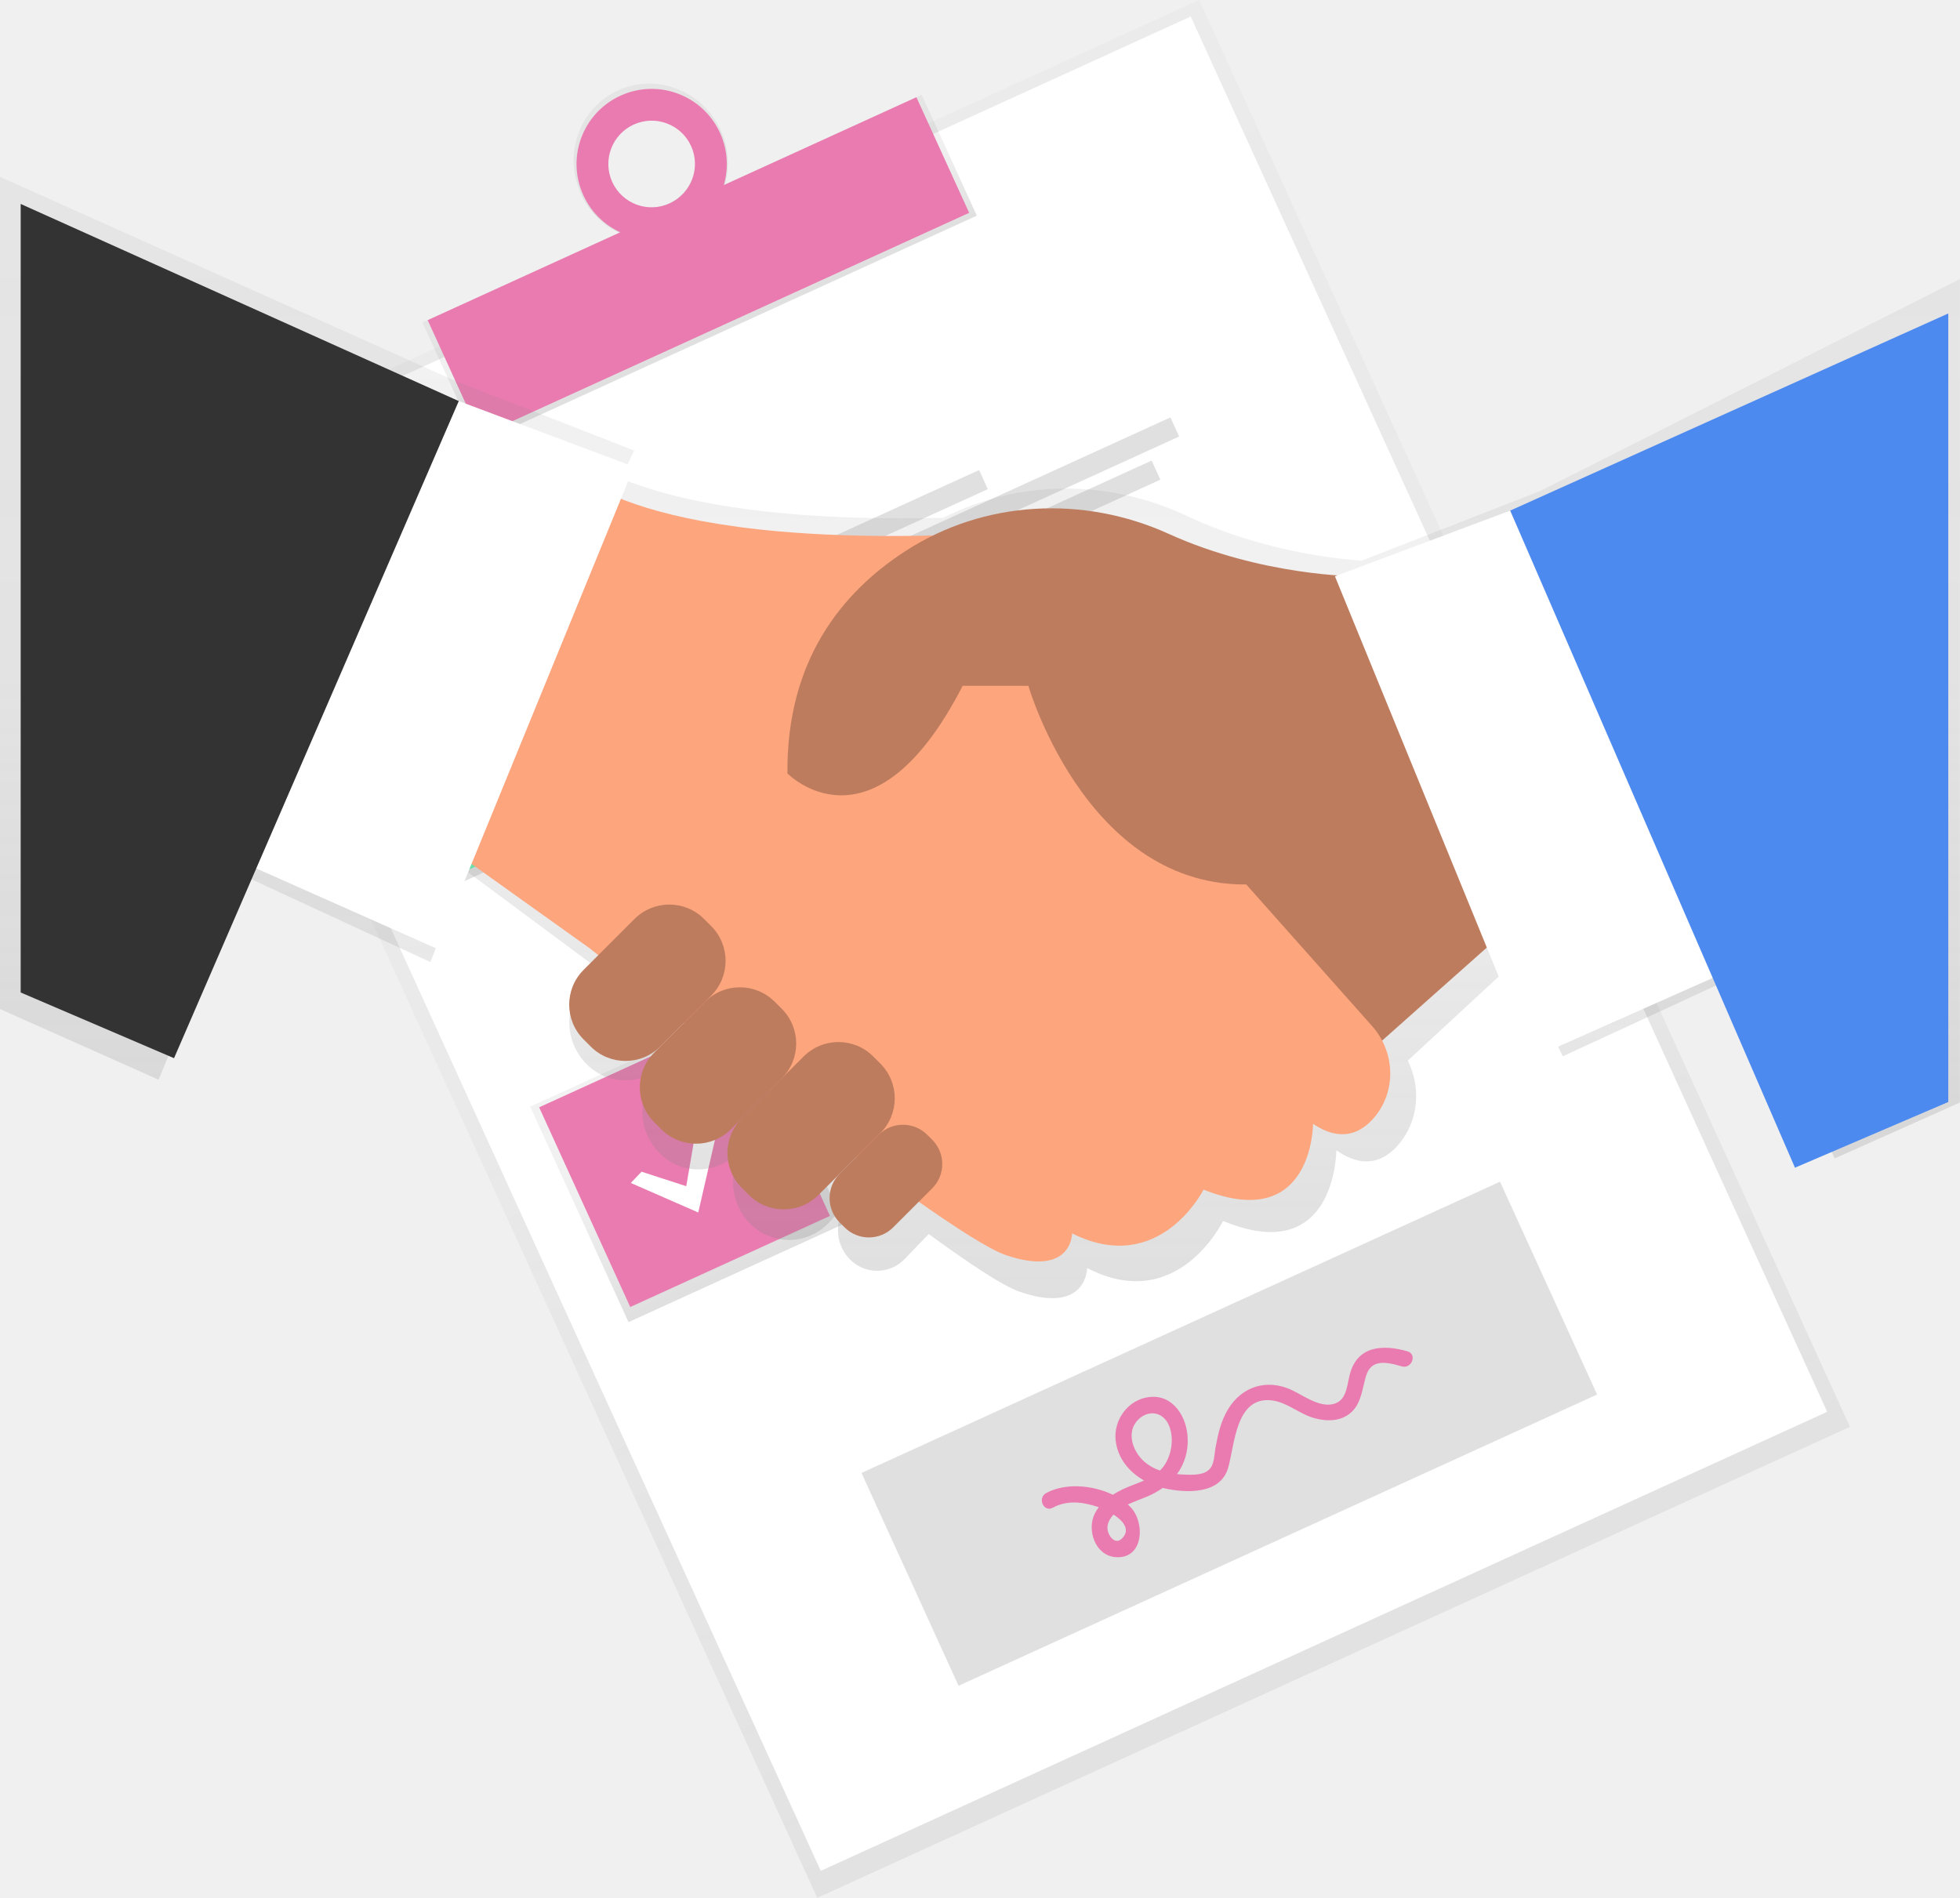
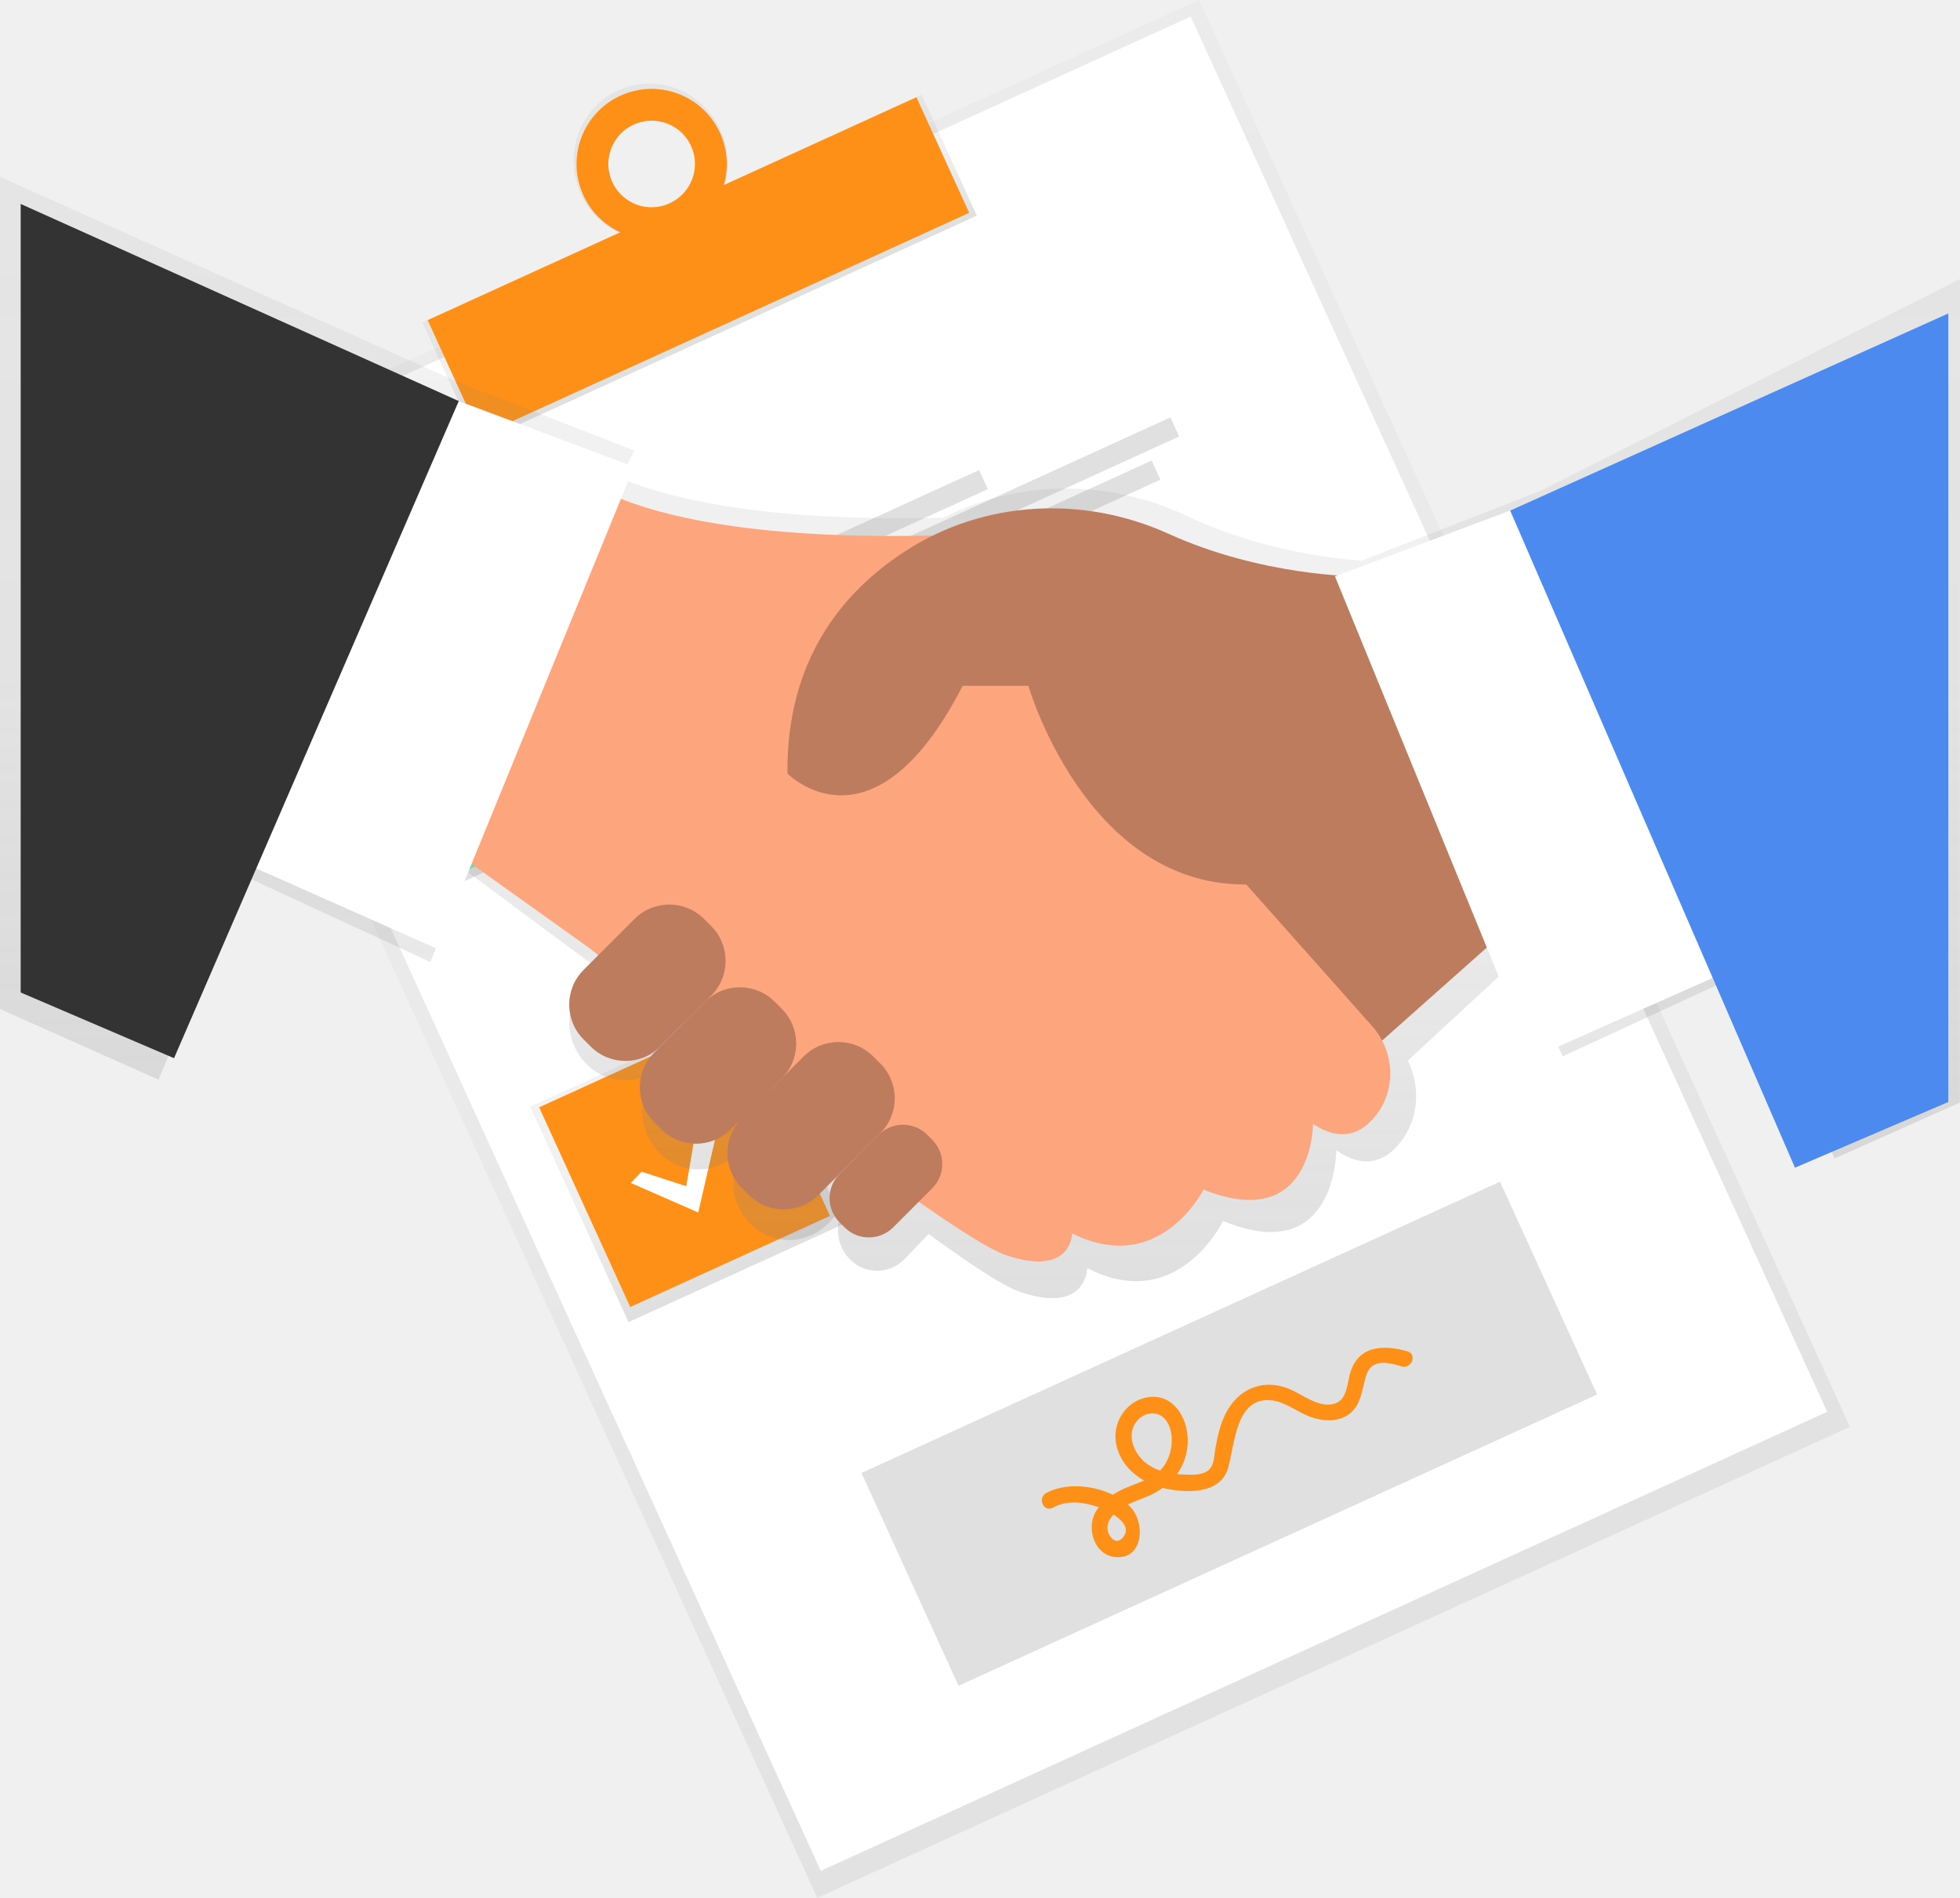
<svg xmlns="http://www.w3.org/2000/svg" xmlns:xlink="http://www.w3.org/1999/xlink" id="196ecc45-c3c6-4b7d-8685-374129418fe3" data-name="Layer 1" width="885" height="856.96" viewBox="0 0 885 856.96">
  <defs>
    <linearGradient id="431b905b-f630-4d26-9705-072736e3fa0a" x1="613.19" y1="813.7" x2="613.19" y2="105.57" gradientTransform="translate(-0.86 -10.23)" gradientUnits="userSpaceOnUse">
      <stop offset="0" stop-color="gray" stop-opacity="0.25" />
      <stop offset="0.54" stop-color="gray" stop-opacity="0.12" />
      <stop offset="1" stop-color="gray" stop-opacity="0.1" />
    </linearGradient>
    <linearGradient id="82c9264e-9b45-4df5-9d25-f7dacbcab158" x1="613.84" y1="152.52" x2="613.84" y2="92.5" gradientTransform="translate(-140.84 19.9)" xlink:href="#431b905b-f630-4d26-9705-072736e3fa0a" />
    <linearGradient id="e7f96ace-9b05-41bf-887d-5e87841d3793" x1="613.84" y1="104.78" x2="613.84" y2="33.84" gradientTransform="translate(-136.32 285.71) rotate(-24.52)" xlink:href="#431b905b-f630-4d26-9705-072736e3fa0a" />
    <linearGradient id="0e5c1f30-7912-44d8-85da-be3b7e04fbbd" x1="440.4" y1="329.87" x2="440.4" y2="222.94" gradientTransform="translate(-61.32 78.01)" xlink:href="#431b905b-f630-4d26-9705-072736e3fa0a" />
    <linearGradient id="f5898732-89b1-47b9-bad4-993f506fb52e" x1="440.76" y1="541.79" x2="440.76" y2="434.85" gradientTransform="translate(26.6 58.74)" xlink:href="#431b905b-f630-4d26-9705-072736e3fa0a" />
    <linearGradient id="f9eac279-a8ac-46d5-97b7-7547b98d8743" x1="440.4" y1="302" x2="440.4" y2="249.51" gradientTransform="translate(-293.43 264.79) rotate(-24.52)" xlink:href="#431b905b-f630-4d26-9705-072736e3fa0a" />
    <linearGradient id="56bc9504-3ea8-4a78-ad29-d599ef16b1a5" x1="599.62" y1="607.1" x2="599.62" y2="100.78" gradientTransform="matrix(1, 0, 0, 1, 0, 0)" xlink:href="#431b905b-f630-4d26-9705-072736e3fa0a" />
  </defs>
  <g opacity="0.5">
    <rect x="356.07" y="95.34" width="512.51" height="708.13" transform="translate(-288.4 273.74) rotate(-24.52)" fill="url(#431b905b-f630-4d26-9705-072736e3fa0a)" />
  </g>
  <rect x="361.51" y="100.79" width="499.47" height="692.48" transform="translate(-287.52 273.08) rotate(-24.52)" fill="#fff" />
  <rect x="349.12" y="112.4" width="247.78" height="60.02" transform="translate(-173.56 188.23) rotate(-24.52)" fill="url(#82c9264e-9b45-4df5-9d25-f7dacbcab158)" />
  <path d="M436.21,61.74c-17.4,7.94-24.92,28.82-16.79,46.64s28.83,25.83,46.23,17.89,24.92-28.82,16.79-46.64S453.61,53.8,436.21,61.74Zm23.21,50.88a20.47,20.47,0,1,1,9.69-26.91A20.23,20.23,0,0,1,459.42,112.63Z" transform="translate(-157.12 -20.92)" fill="url(#e7f96ace-9b05-41bf-887d-5e87841d3793)" />
-   <rect x="351.19" y="112.55" width="242.56" height="57.38" transform="translate(-173.12 187.91) rotate(-24.52)" fill="#ea7bb0" />
-   <path d="M437.29,64.12a33.91,33.91,0,1,0,44.92,16.78A33.91,33.91,0,0,0,437.29,64.12Zm22.19,48.65a19.56,19.56,0,1,1,9.68-25.92A19.56,19.56,0,0,1,459.48,112.76Z" transform="translate(-157.12 -20.92)" fill="#ea7bb0" />
+   <rect x="351.19" y="112.55" width="242.56" height="57.38" transform="translate(-173.12 187.91) rotate(-24.52)" fill="#ff9017" />
+   <path d="M437.29,64.12a33.91,33.91,0,1,0,44.92,16.78A33.91,33.91,0,0,0,437.29,64.12Zm22.19,48.65a19.56,19.56,0,1,1,9.68-25.92A19.56,19.56,0,0,1,459.48,112.76Z" transform="translate(-157.12 -20.92)" fill="#ff9017" />
  <rect x="325.61" y="300.95" width="106.94" height="106.94" transform="translate(-270.02 168.37) rotate(-24.52)" fill="url(#0e5c1f30-7912-44d8-85da-be3b7e04fbbd)" />
  <rect x="413.89" y="493.6" width="106.94" height="106.94" transform="translate(-342.01 222.39) rotate(-24.52)" fill="url(#f5898732-89b1-47b9-bad4-993f506fb52e)" />
  <rect x="329.52" y="304.86" width="99.11" height="99.11" transform="translate(-270.02 168.37) rotate(-24.52)" fill="#69f0ae" />
-   <rect x="416.66" y="495.88" width="99.11" height="99.11" transform="translate(-341.44 221.76) rotate(-24.52)" fill="#ea7bb0" />
+   <rect x="416.66" y="495.88" width="99.11" height="99.11" transform="translate(-341.44 221.76) rotate(-24.52)" fill="#ff9017" />
  <rect x="471.46" y="260.92" width="135.85" height="9.48" transform="translate(-218.73 226.9) rotate(-24.52)" fill="#e0e0e0" />
  <rect x="473.37" y="255.5" width="224.31" height="9.48" transform="translate(-212.31 245.56) rotate(-24.52)" fill="#e0e0e0" />
  <rect x="479.98" y="271.71" width="208.51" height="9.48" transform="translate(-219.16 246.49) rotate(-24.52)" fill="#e0e0e0" />
  <rect x="558.6" y="451.95" width="135.85" height="9.48" transform="translate(-290.15 280.29) rotate(-24.52)" fill="#e0e0e0" />
  <rect x="560.51" y="446.52" width="224.31" height="9.48" transform="translate(-283.73 298.95) rotate(-24.52)" fill="#e0e0e0" />
  <rect x="567.12" y="462.74" width="208.51" height="9.48" transform="translate(-290.58 299.88) rotate(-24.52)" fill="#e0e0e0" />
  <polygon points="199.04 337.46 222.26 345 229.9 300.31 241.2 303.4 228.49 358.65 193.47 343.3 199.04 337.46" fill="url(#f9eac279-a8ac-46d5-97b7-7547b98d8743)" />
  <polygon points="202 336.87 222.19 343.42 228.83 304.56 238.65 307.25 227.6 355.29 197.15 341.95 202 336.87" fill="#fff" />
  <polygon points="289.68 529.08 309.87 535.63 316.51 496.77 326.33 499.46 315.28 547.5 284.83 534.16 289.68 529.08" fill="#fff" />
  <rect x="553.74" y="615.49" width="316.9" height="105.63" transform="translate(-370.25 334.93) rotate(-24.52)" fill="#e0e0e0" />
-   <path d="M792.63,631.1c-11.08-3.16-22.42-2.56-25.95,10.11-1.19,4.27-1.33,10.9-5.91,13.1-6.74,3.24-14.87-3.24-20.72-5.88-10.9-4.92-22.09-1.57-28.4,8.77-3.2,5.24-4.57,11.27-5.66,17.24-.47,2.59-.53,5.79-1.62,8.23-2.09,4.67-8.63,4.25-12.92,4.07-.94,0-1.9-.11-2.86-.21a25.33,25.33,0,0,0,4.8-16.13c-.28-9.47-6.43-19.83-17.18-18.67-9.63,1-16.41,10.3-15.33,19.71.92,8,6.13,14.2,12.81,18-3.28,1.45-6.78,2.58-9.88,4.08a41.43,41.43,0,0,0-4.21,2.35c-9.37-4.52-21.68-5.37-30.11-.76-4.08,2.23-1.1,8.86,3,6.61,6.42-3.51,13.5-2.63,20.21-.4l.56.2a18.06,18.06,0,0,0-1.75,2.71c-3.79,7.36,0,19,9.22,19.8,13,1.11,13.61-16.07,6.55-22.91-.3-.29-.6-.57-.92-.84,2.92-1.41,6.08-2.47,8.87-3.66a36.89,36.89,0,0,0,6.9-3.84l.5.13c9.93,2.25,25.43,2.95,29-9.08,3.06-10.44,3.35-32.61,19.85-30.56,6.73.83,12.25,6,18.65,7.87,5.73,1.71,12.36,1.78,17.06-2.44,3.88-3.48,4.75-8.62,5.94-13.42.61-2.48,1.21-5.44,3.23-7.21,3.65-3.19,9.68-1.31,13.75-.15C794.56,639.18,797.14,632.38,792.63,631.1Zm-129,84.59c-2.19,2.17-4.51.45-5.68-1.82-1.42-2.76-.81-5.48,1-7.91a13.74,13.74,0,0,1,.95-1.14C664.23,707.62,667.77,711.63,663.67,715.69Zm7.68-54c4.5-4.18,10.77-3.26,13.45,2.48s1.5,13.84-2.26,18.9a15.26,15.26,0,0,1-1.65,1.86,21.07,21.07,0,0,1-7.13-4.07C668.4,676.06,665.39,667.19,671.35,661.66Z" transform="translate(-157.12 -20.92)" fill="#ea7bb0" />
+   <path d="M792.63,631.1c-11.08-3.16-22.42-2.56-25.95,10.11-1.19,4.27-1.33,10.9-5.91,13.1-6.74,3.24-14.87-3.24-20.72-5.88-10.9-4.92-22.09-1.57-28.4,8.77-3.2,5.24-4.57,11.27-5.66,17.24-.47,2.59-.53,5.79-1.62,8.23-2.09,4.67-8.63,4.25-12.92,4.07-.94,0-1.9-.11-2.86-.21a25.33,25.33,0,0,0,4.8-16.13c-.28-9.47-6.43-19.83-17.18-18.67-9.63,1-16.41,10.3-15.33,19.71.92,8,6.13,14.2,12.81,18-3.28,1.45-6.78,2.58-9.88,4.08a41.43,41.43,0,0,0-4.21,2.35c-9.37-4.52-21.68-5.37-30.11-.76-4.08,2.23-1.1,8.86,3,6.61,6.42-3.51,13.5-2.63,20.21-.4l.56.2a18.06,18.06,0,0,0-1.75,2.71c-3.79,7.36,0,19,9.22,19.8,13,1.11,13.61-16.07,6.55-22.91-.3-.29-.6-.57-.92-.84,2.92-1.41,6.08-2.47,8.87-3.66a36.89,36.89,0,0,0,6.9-3.84l.5.13c9.93,2.25,25.43,2.95,29-9.08,3.06-10.44,3.35-32.61,19.85-30.56,6.73.83,12.25,6,18.65,7.87,5.73,1.71,12.36,1.78,17.06-2.44,3.88-3.48,4.75-8.62,5.94-13.42.61-2.48,1.21-5.44,3.23-7.21,3.65-3.19,9.68-1.31,13.75-.15C794.56,639.18,797.14,632.38,792.63,631.1Zm-129,84.59c-2.19,2.17-4.51.45-5.68-1.82-1.42-2.76-.81-5.48,1-7.91a13.74,13.74,0,0,1,.95-1.14C664.23,707.62,667.77,711.63,663.67,715.69Zm7.68-54c4.5-4.18,10.77-3.26,13.45,2.48s1.5,13.84-2.26,18.9a15.26,15.26,0,0,1-1.65,1.86,21.07,21.07,0,0,1-7.13-4.07C668.4,676.06,665.39,667.19,671.35,661.66Z" transform="translate(-157.12 -20.92)" fill="#ff9017" />
  <path d="M852.6,242.63l-80.72,31.47c-15.18-1.13-47.12-5.25-78.82-20.2-35.29-16.64-75.72-16.6-110,.83-79,1.89-122.48-8.23-145.68-17.81l6.12-12.56-81.82-31.9L157.12,100.78V476.54l71.59,31.9,38.4-92.12,84.33,39,16.19-41.14L423,455.27l3.77,3.17-5.19,5.39a27.06,27.06,0,0,0,0,37.21h0a24.64,24.64,0,0,0,35.8,0l-2.84,3a27.06,27.06,0,0,0,0,37.21h0a24.64,24.64,0,0,0,35.8,0l16.4-17.05h0L495.48,535.9a27.06,27.06,0,0,0,0,37.21h0a24.64,24.64,0,0,0,35.8,0l16.19-16.83h0l-6.81,7.08a18.9,18.9,0,0,0,0,26,17.21,17.21,0,0,0,25,0l10.8-11.22c18.55,13.55,33.56,23.44,40.91,26C648,614.76,648,593.49,648,593.49c40.91,21.26,61.37-21.26,61.37-21.26,51.14,21.26,51.14-31.9,51.14-31.9,12.78,8.86,22,4.8,28.44-3,8.77-10.58,9.84-25.51,3.82-37.49l48.88-45.17,21.14,43.22,84.33-39,38.4,85.13,56.55-25.25V146.94Z" transform="translate(-157.12 -20.92)" fill="url(#56bc9504-3ea8-4a78-ad29-d599ef16b1a5)" />
  <polygon points="681.9 418.48 592.88 497.6 523.65 369.02 681.9 329.46 681.9 418.48" fill="#be7c5e" />
  <path d="M413.72,231.69s28.57,39.56,197.81,29.67l98.91,148.36,66.28,74.57c10.41,11.72,11,29.49.78,41.37-6.21,7.21-15.14,11-27.5,2.75,0,0,0,49.45-49.45,29.67,0,0-19.78,39.56-59.34,19.78,0,0,0,19.78-29.67,9.89S423.61,449.29,423.61,449.29l-69.23-49.45Z" transform="translate(-157.12 -20.92)" fill="#fda57d" />
  <path d="M769.78,281.15s-42.74,0-85-19.19c-38.43-17.43-83.18-15.21-118.64,7.67-28.9,18.65-53.94,49.53-53.47,100.53,0,0,38.46,39.56,79.12-39.56h29.67s28.57,98.91,108.8,89,98.91-19.78,98.91-19.78Z" transform="translate(-157.12 -20.92)" fill="#be7c5e" />
  <rect x="456.83" y="463.57" width="48.96" height="76.93" rx="22.21" ry="22.21" transform="translate(338.85 -214.21) rotate(45)" fill="#be7c5e" />
  <rect x="424.96" y="426.21" width="48.96" height="76.93" rx="22.21" ry="22.21" transform="translate(303.09 -202.62) rotate(45)" fill="#be7c5e" />
  <rect x="498.86" y="487.27" width="48.96" height="83.92" rx="22.21" ry="22.21" transform="translate(370.39 -235.97) rotate(45)" fill="#be7c5e" />
  <rect x="540.04" y="526.26" width="34.19" height="55.95" rx="15.51" ry="15.51" transform="translate(397.97 -252.54) rotate(45)" fill="#be7c5e" />
  <polygon points="780.8 438.26 691.79 477.82 602.77 260.23 681.9 230.56 780.8 438.26" fill="#fff" />
  <polygon points="108.25 388.81 197.26 428.37 286.28 210.78 207.15 181.1 108.25 388.81" fill="#fff" />
  <polygon points="9.34 92.09 207.15 181.1 78.58 477.82 9.34 448.15 9.34 92.09" fill="#333" />
  <polygon points="879.71 141.54 681.9 230.56 810.48 527.27 879.71 497.6 879.71 141.54" fill="#4d8af0" />
</svg>
